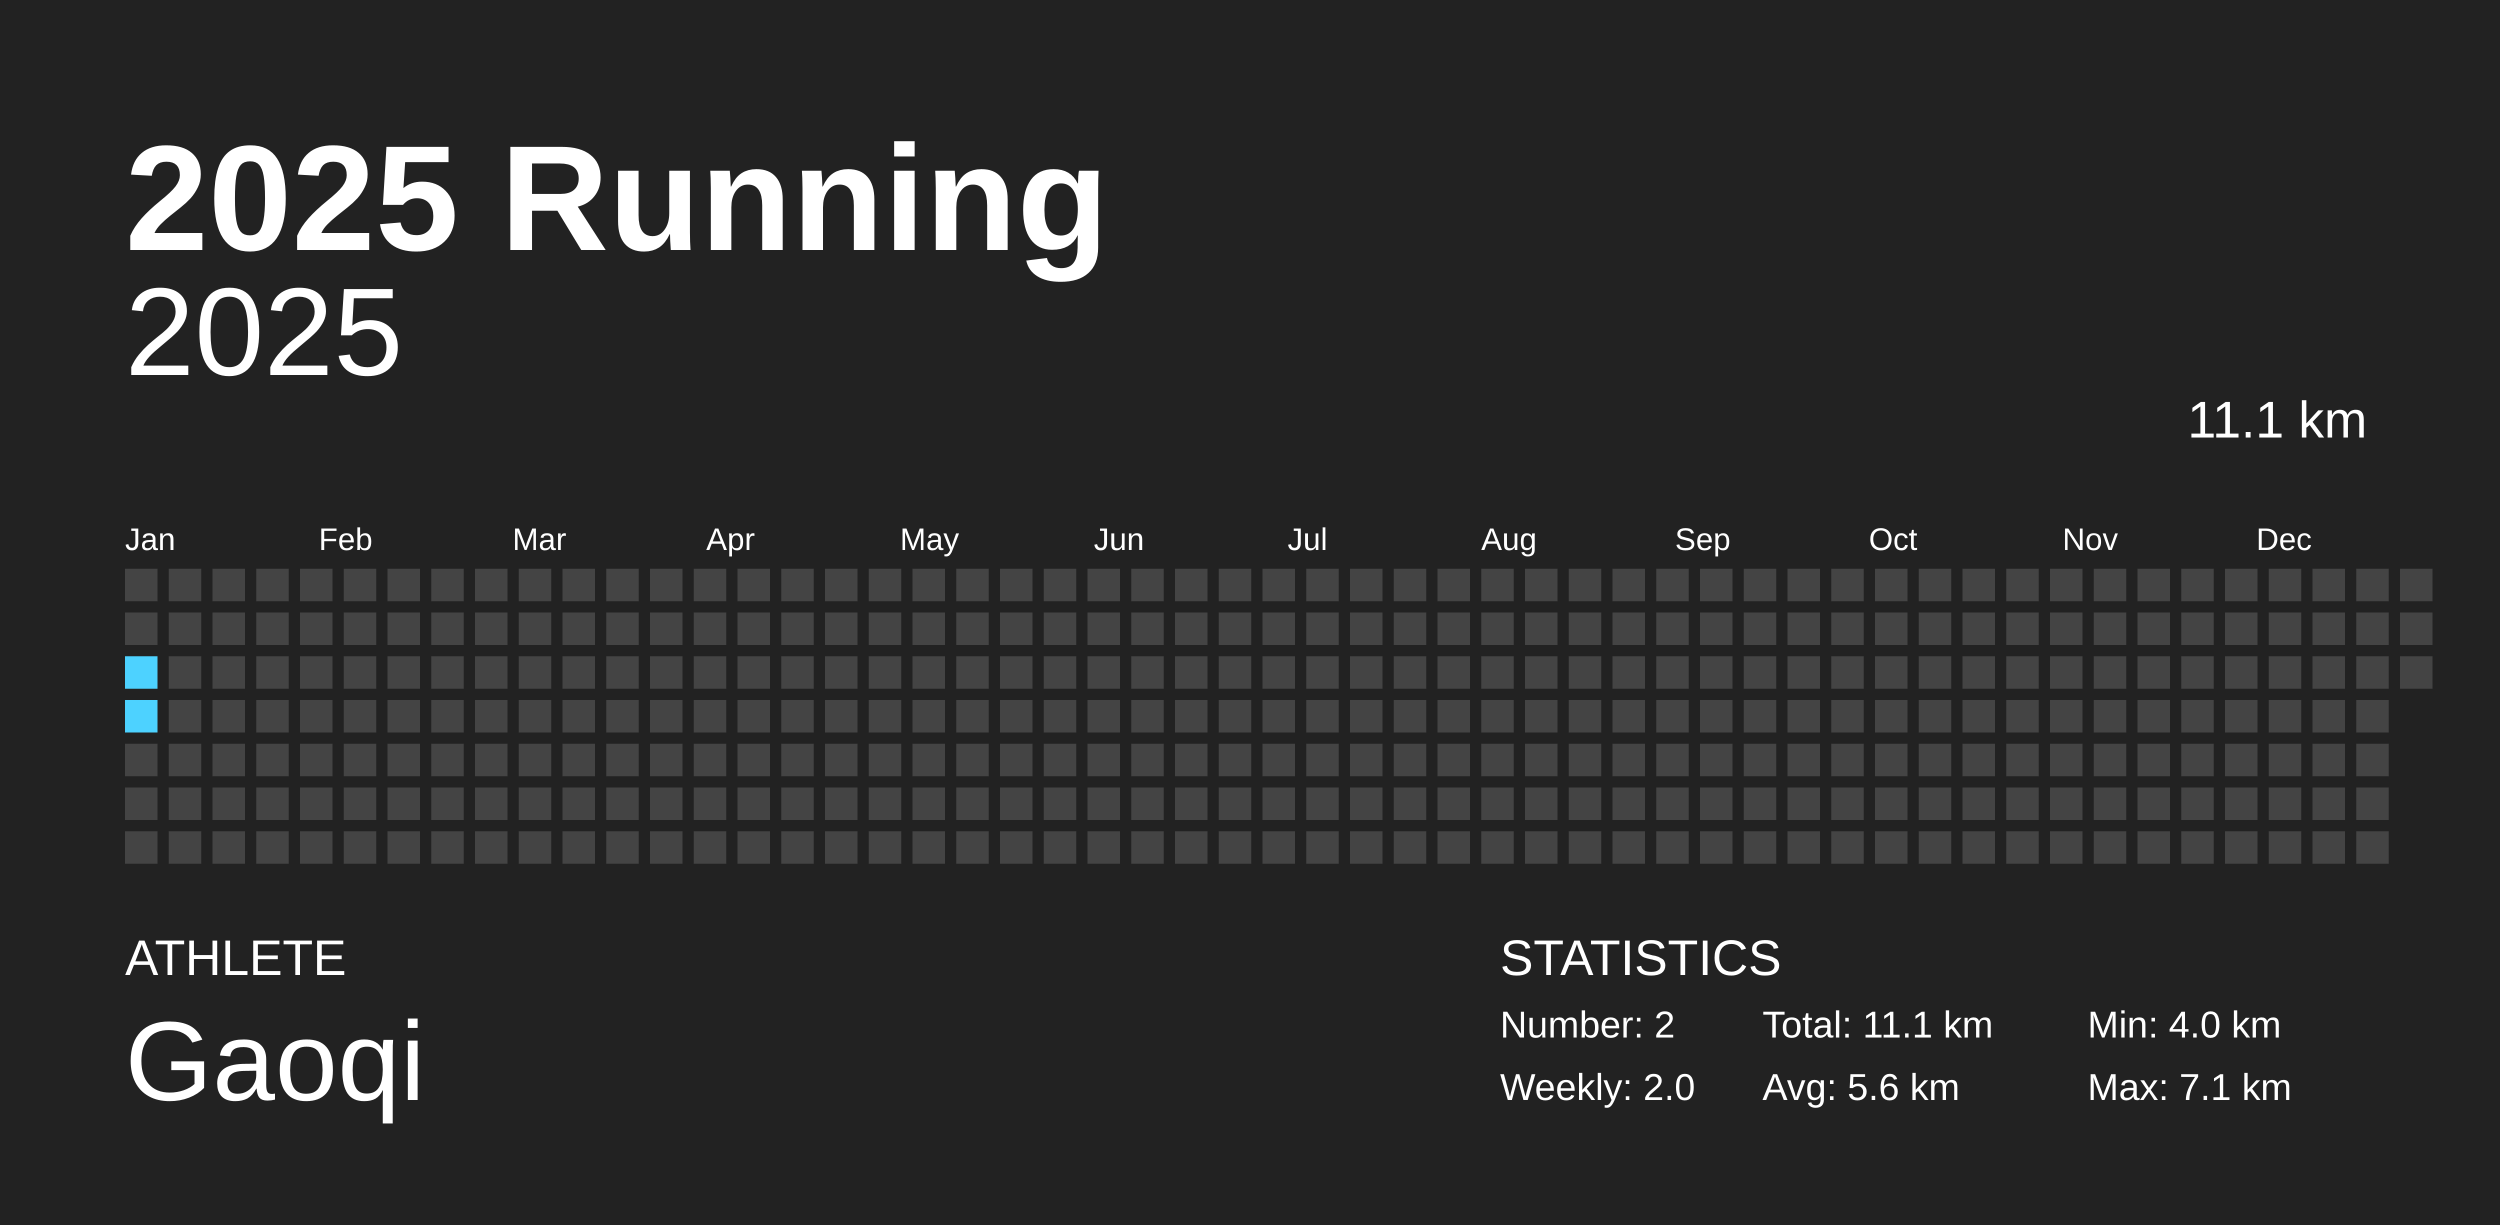
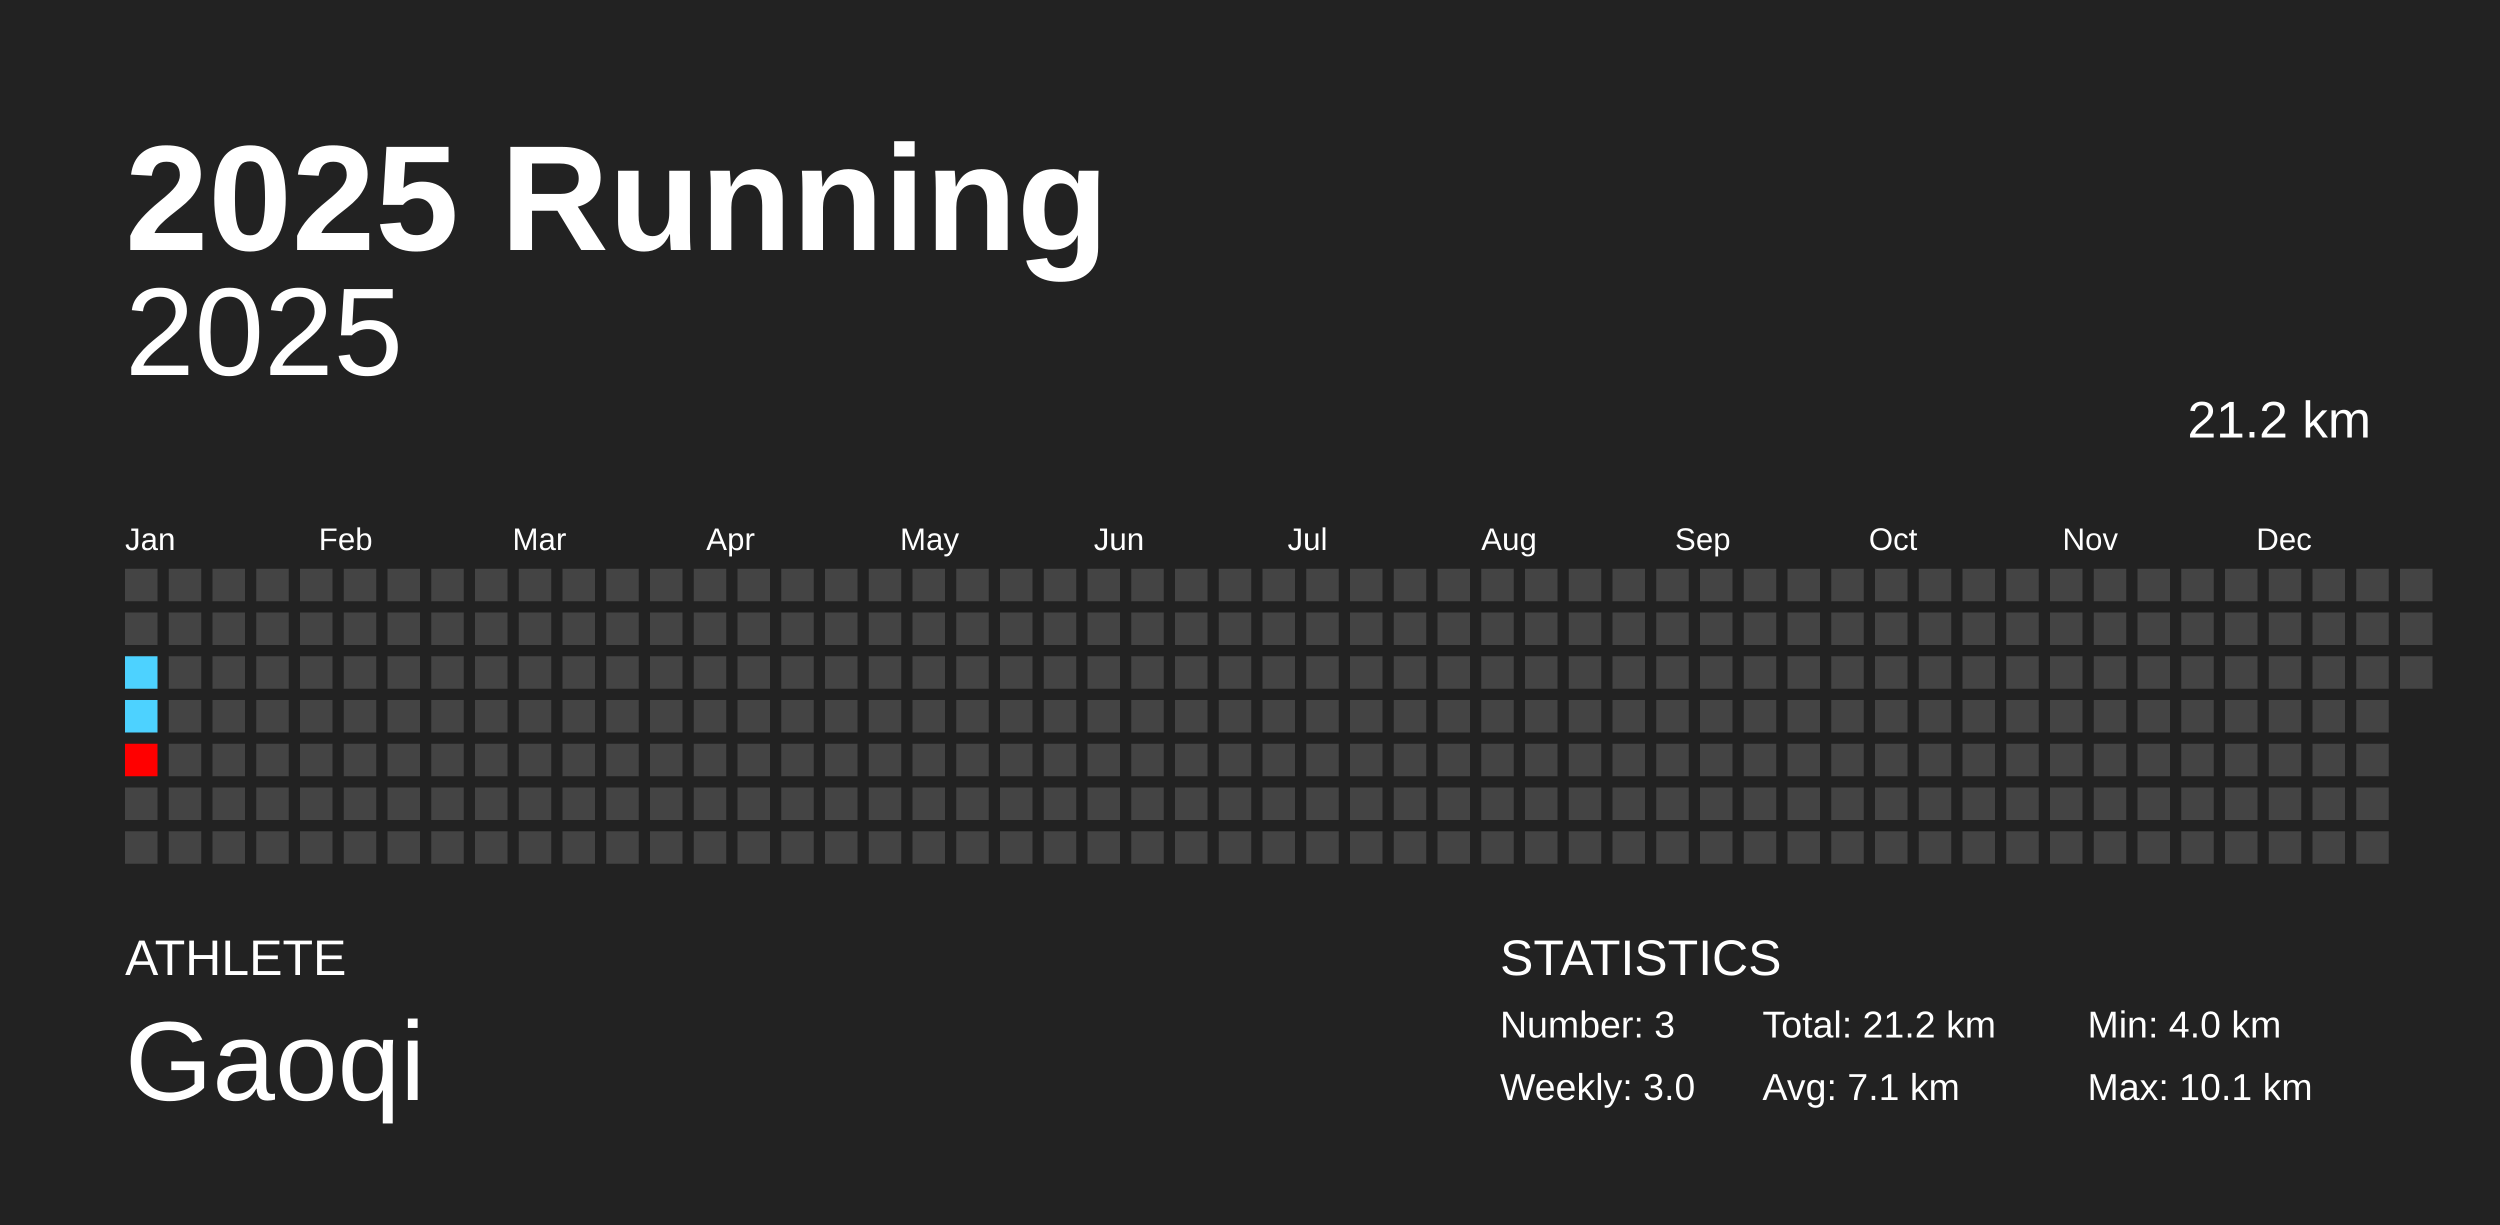
<svg xmlns="http://www.w3.org/2000/svg" baseProfile="full" height="98mm" version="1.1" viewBox="0,0,200,98" width="200mm">
  <defs />
  <rect fill="#222222" height="98" width="200" x="0" y="0" />
  <text fill="#FFFFFF" style="font-size:12px; font-family:Arial; font-weight:bold;" x="10" y="20">2025 Running</text>
  <text fill="#FFFFFF" style="font-size:4px; font-family:Arial" x="10" y="78">ATHLETE</text>
  <text fill="#FFFFFF" style="font-size:9px; font-family:Arial" x="10" y="88">Gaoqi</text>
  <text fill="#FFFFFF" style="font-size:4px; font-family:Arial" x="120" y="78">STATISTICS</text>
-   <text fill="#FFFFFF" style="font-size:3px; font-family:Arial" x="120" y="83">Number: 2</text>
-   <text fill="#FFFFFF" style="font-size:3px; font-family:Arial" x="120" y="88">Weekly: 2.0</text>
-   <text fill="#FFFFFF" style="font-size:3px; font-family:Arial" x="141" y="83">Total: 11.1 km</text>
-   <text fill="#FFFFFF" style="font-size:3px; font-family:Arial" x="141" y="88">Avg: 5.6 km</text>
+   <text fill="#FFFFFF" style="font-size:3px; font-family:Arial" x="120" y="83">Number: 3</text>
+   <text fill="#FFFFFF" style="font-size:3px; font-family:Arial" x="120" y="88">Weekly: 3.0</text>
+   <text fill="#FFFFFF" style="font-size:3px; font-family:Arial" x="141" y="83">Total: 21.2 km</text>
+   <text fill="#FFFFFF" style="font-size:3px; font-family:Arial" x="141" y="88">Avg: 7.1 km</text>
  <text fill="#FFFFFF" style="font-size:3px; font-family:Arial" x="167" y="83">Min: 4.0 km</text>
-   <text fill="#FFFFFF" style="font-size:3px; font-family:Arial" x="167" y="88">Max: 7.1 km</text>
+   <text fill="#FFFFFF" style="font-size:3px; font-family:Arial" x="167" y="88">Max: 10.1 km</text>
  <text alignment-baseline="hanging" fill="#FFFFFF" style="font-size:10.0px; font-family:Arial;" x="10" y="30">2025</text>
-   <text alignment-baseline="hanging" fill="#FFFFFF" style="font-size:4.125px; font-family:Arial;" x="175" y="35">11.1 km</text>
+   <text alignment-baseline="hanging" fill="#FFFFFF" style="font-size:4.125px; font-family:Arial;" x="175" y="35">21.2 km</text>
  <text fill="#FFFFFF" style="font-size:2.5px; font-family:Arial" x="10.0" y="44">Jan</text>
  <text fill="#FFFFFF" style="font-size:2.5px; font-family:Arial" x="25.5" y="44">Feb</text>
  <text fill="#FFFFFF" style="font-size:2.5px; font-family:Arial" x="41.0" y="44">Mar</text>
  <text fill="#FFFFFF" style="font-size:2.5px; font-family:Arial" x="56.5" y="44">Apr</text>
  <text fill="#FFFFFF" style="font-size:2.5px; font-family:Arial" x="72.0" y="44">May</text>
  <text fill="#FFFFFF" style="font-size:2.5px; font-family:Arial" x="87.5" y="44">Jun</text>
  <text fill="#FFFFFF" style="font-size:2.5px; font-family:Arial" x="103.0" y="44">Jul</text>
  <text fill="#FFFFFF" style="font-size:2.5px; font-family:Arial" x="118.5" y="44">Aug</text>
  <text fill="#FFFFFF" style="font-size:2.5px; font-family:Arial" x="134.0" y="44">Sep</text>
  <text fill="#FFFFFF" style="font-size:2.5px; font-family:Arial" x="149.5" y="44">Oct</text>
  <text fill="#FFFFFF" style="font-size:2.5px; font-family:Arial" x="165.0" y="44">Nov</text>
  <text fill="#FFFFFF" style="font-size:2.5px; font-family:Arial" x="180.5" y="44">Dec</text>
  <rect fill="#444444" height="2.6" width="2.6" x="10.0" y="45.5" />
  <rect fill="#444444" height="2.6" width="2.6" x="10.0" y="49.0" />
  <rect fill="#4dd2ff" height="2.6" width="2.6" x="10.0" y="52.5" />
  <rect fill="#4dd2ff" height="2.6" width="2.6" x="10.0" y="56.0" />
-   <rect fill="#444444" height="2.6" width="2.6" x="10.0" y="59.5" />
+   <rect fill="#ff0000" height="2.6" width="2.6" x="10.0" y="59.5" />
  <rect fill="#444444" height="2.6" width="2.6" x="10.0" y="63.0" />
  <rect fill="#444444" height="2.6" width="2.6" x="10.0" y="66.5" />
  <rect fill="#444444" height="2.6" width="2.6" x="13.5" y="45.5" />
  <rect fill="#444444" height="2.6" width="2.6" x="13.5" y="49.0" />
  <rect fill="#444444" height="2.6" width="2.6" x="13.5" y="52.5" />
  <rect fill="#444444" height="2.6" width="2.6" x="13.5" y="56.0" />
  <rect fill="#444444" height="2.6" width="2.6" x="13.5" y="59.5" />
  <rect fill="#444444" height="2.6" width="2.6" x="13.5" y="63.0" />
  <rect fill="#444444" height="2.6" width="2.6" x="13.5" y="66.5" />
  <rect fill="#444444" height="2.6" width="2.6" x="17.0" y="45.5" />
  <rect fill="#444444" height="2.6" width="2.6" x="17.0" y="49.0" />
  <rect fill="#444444" height="2.6" width="2.6" x="17.0" y="52.5" />
  <rect fill="#444444" height="2.6" width="2.6" x="17.0" y="56.0" />
  <rect fill="#444444" height="2.6" width="2.6" x="17.0" y="59.5" />
  <rect fill="#444444" height="2.6" width="2.6" x="17.0" y="63.0" />
  <rect fill="#444444" height="2.6" width="2.6" x="17.0" y="66.5" />
  <rect fill="#444444" height="2.6" width="2.6" x="20.5" y="45.5" />
  <rect fill="#444444" height="2.6" width="2.6" x="20.5" y="49.0" />
  <rect fill="#444444" height="2.6" width="2.6" x="20.5" y="52.5" />
  <rect fill="#444444" height="2.6" width="2.6" x="20.5" y="56.0" />
  <rect fill="#444444" height="2.6" width="2.6" x="20.5" y="59.5" />
  <rect fill="#444444" height="2.6" width="2.6" x="20.5" y="63.0" />
  <rect fill="#444444" height="2.6" width="2.6" x="20.5" y="66.5" />
  <rect fill="#444444" height="2.6" width="2.6" x="24.0" y="45.5" />
  <rect fill="#444444" height="2.6" width="2.6" x="24.0" y="49.0" />
  <rect fill="#444444" height="2.6" width="2.6" x="24.0" y="52.5" />
  <rect fill="#444444" height="2.6" width="2.6" x="24.0" y="56.0" />
  <rect fill="#444444" height="2.6" width="2.6" x="24.0" y="59.5" />
  <rect fill="#444444" height="2.6" width="2.6" x="24.0" y="63.0" />
  <rect fill="#444444" height="2.6" width="2.6" x="24.0" y="66.5" />
  <rect fill="#444444" height="2.6" width="2.6" x="27.5" y="45.5" />
  <rect fill="#444444" height="2.6" width="2.6" x="27.5" y="49.0" />
  <rect fill="#444444" height="2.6" width="2.6" x="27.5" y="52.5" />
  <rect fill="#444444" height="2.6" width="2.6" x="27.5" y="56.0" />
  <rect fill="#444444" height="2.6" width="2.6" x="27.5" y="59.5" />
  <rect fill="#444444" height="2.6" width="2.6" x="27.5" y="63.0" />
  <rect fill="#444444" height="2.6" width="2.6" x="27.5" y="66.5" />
  <rect fill="#444444" height="2.6" width="2.6" x="31.0" y="45.5" />
  <rect fill="#444444" height="2.6" width="2.6" x="31.0" y="49.0" />
  <rect fill="#444444" height="2.6" width="2.6" x="31.0" y="52.5" />
  <rect fill="#444444" height="2.6" width="2.6" x="31.0" y="56.0" />
  <rect fill="#444444" height="2.6" width="2.6" x="31.0" y="59.5" />
  <rect fill="#444444" height="2.6" width="2.6" x="31.0" y="63.0" />
  <rect fill="#444444" height="2.6" width="2.6" x="31.0" y="66.5" />
  <rect fill="#444444" height="2.6" width="2.6" x="34.5" y="45.5" />
  <rect fill="#444444" height="2.6" width="2.6" x="34.5" y="49.0" />
  <rect fill="#444444" height="2.6" width="2.6" x="34.5" y="52.5" />
  <rect fill="#444444" height="2.6" width="2.6" x="34.5" y="56.0" />
  <rect fill="#444444" height="2.6" width="2.6" x="34.5" y="59.5" />
  <rect fill="#444444" height="2.6" width="2.6" x="34.5" y="63.0" />
  <rect fill="#444444" height="2.6" width="2.6" x="34.5" y="66.5" />
  <rect fill="#444444" height="2.6" width="2.6" x="38.0" y="45.5" />
  <rect fill="#444444" height="2.6" width="2.6" x="38.0" y="49.0" />
  <rect fill="#444444" height="2.6" width="2.6" x="38.0" y="52.5" />
  <rect fill="#444444" height="2.6" width="2.6" x="38.0" y="56.0" />
  <rect fill="#444444" height="2.6" width="2.6" x="38.0" y="59.5" />
  <rect fill="#444444" height="2.6" width="2.6" x="38.0" y="63.0" />
  <rect fill="#444444" height="2.6" width="2.6" x="38.0" y="66.5" />
  <rect fill="#444444" height="2.6" width="2.6" x="41.5" y="45.5" />
  <rect fill="#444444" height="2.6" width="2.6" x="41.5" y="49.0" />
  <rect fill="#444444" height="2.6" width="2.6" x="41.5" y="52.5" />
  <rect fill="#444444" height="2.6" width="2.6" x="41.5" y="56.0" />
  <rect fill="#444444" height="2.6" width="2.6" x="41.5" y="59.5" />
  <rect fill="#444444" height="2.6" width="2.6" x="41.5" y="63.0" />
  <rect fill="#444444" height="2.6" width="2.6" x="41.5" y="66.5" />
  <rect fill="#444444" height="2.6" width="2.6" x="45.0" y="45.5" />
  <rect fill="#444444" height="2.6" width="2.6" x="45.0" y="49.0" />
  <rect fill="#444444" height="2.6" width="2.6" x="45.0" y="52.5" />
  <rect fill="#444444" height="2.6" width="2.6" x="45.0" y="56.0" />
  <rect fill="#444444" height="2.6" width="2.6" x="45.0" y="59.5" />
  <rect fill="#444444" height="2.6" width="2.6" x="45.0" y="63.0" />
  <rect fill="#444444" height="2.6" width="2.6" x="45.0" y="66.5" />
  <rect fill="#444444" height="2.6" width="2.6" x="48.5" y="45.5" />
  <rect fill="#444444" height="2.6" width="2.6" x="48.5" y="49.0" />
  <rect fill="#444444" height="2.6" width="2.6" x="48.5" y="52.5" />
  <rect fill="#444444" height="2.6" width="2.6" x="48.5" y="56.0" />
  <rect fill="#444444" height="2.6" width="2.6" x="48.5" y="59.5" />
  <rect fill="#444444" height="2.6" width="2.6" x="48.5" y="63.0" />
  <rect fill="#444444" height="2.6" width="2.6" x="48.5" y="66.5" />
  <rect fill="#444444" height="2.6" width="2.6" x="52.0" y="45.5" />
  <rect fill="#444444" height="2.6" width="2.6" x="52.0" y="49.0" />
  <rect fill="#444444" height="2.6" width="2.6" x="52.0" y="52.5" />
  <rect fill="#444444" height="2.6" width="2.6" x="52.0" y="56.0" />
  <rect fill="#444444" height="2.6" width="2.6" x="52.0" y="59.5" />
  <rect fill="#444444" height="2.6" width="2.6" x="52.0" y="63.0" />
  <rect fill="#444444" height="2.6" width="2.6" x="52.0" y="66.5" />
  <rect fill="#444444" height="2.6" width="2.6" x="55.5" y="45.5" />
  <rect fill="#444444" height="2.6" width="2.6" x="55.5" y="49.0" />
  <rect fill="#444444" height="2.6" width="2.6" x="55.5" y="52.5" />
  <rect fill="#444444" height="2.6" width="2.6" x="55.5" y="56.0" />
  <rect fill="#444444" height="2.6" width="2.6" x="55.5" y="59.5" />
  <rect fill="#444444" height="2.6" width="2.6" x="55.5" y="63.0" />
  <rect fill="#444444" height="2.6" width="2.6" x="55.5" y="66.5" />
  <rect fill="#444444" height="2.6" width="2.6" x="59.0" y="45.5" />
  <rect fill="#444444" height="2.6" width="2.6" x="59.0" y="49.0" />
  <rect fill="#444444" height="2.6" width="2.6" x="59.0" y="52.5" />
  <rect fill="#444444" height="2.6" width="2.6" x="59.0" y="56.0" />
  <rect fill="#444444" height="2.6" width="2.6" x="59.0" y="59.5" />
  <rect fill="#444444" height="2.6" width="2.6" x="59.0" y="63.0" />
  <rect fill="#444444" height="2.6" width="2.6" x="59.0" y="66.5" />
  <rect fill="#444444" height="2.6" width="2.6" x="62.5" y="45.5" />
  <rect fill="#444444" height="2.6" width="2.6" x="62.5" y="49.0" />
  <rect fill="#444444" height="2.6" width="2.6" x="62.5" y="52.5" />
  <rect fill="#444444" height="2.6" width="2.6" x="62.5" y="56.0" />
  <rect fill="#444444" height="2.6" width="2.6" x="62.5" y="59.5" />
  <rect fill="#444444" height="2.6" width="2.6" x="62.5" y="63.0" />
  <rect fill="#444444" height="2.6" width="2.6" x="62.5" y="66.5" />
  <rect fill="#444444" height="2.6" width="2.6" x="66.0" y="45.5" />
  <rect fill="#444444" height="2.6" width="2.6" x="66.0" y="49.0" />
  <rect fill="#444444" height="2.6" width="2.6" x="66.0" y="52.5" />
  <rect fill="#444444" height="2.6" width="2.6" x="66.0" y="56.0" />
  <rect fill="#444444" height="2.6" width="2.6" x="66.0" y="59.5" />
  <rect fill="#444444" height="2.6" width="2.6" x="66.0" y="63.0" />
  <rect fill="#444444" height="2.6" width="2.6" x="66.0" y="66.5" />
  <rect fill="#444444" height="2.6" width="2.6" x="69.5" y="45.5" />
  <rect fill="#444444" height="2.6" width="2.6" x="69.5" y="49.0" />
  <rect fill="#444444" height="2.6" width="2.6" x="69.5" y="52.5" />
  <rect fill="#444444" height="2.6" width="2.6" x="69.5" y="56.0" />
  <rect fill="#444444" height="2.6" width="2.6" x="69.5" y="59.5" />
  <rect fill="#444444" height="2.6" width="2.6" x="69.5" y="63.0" />
  <rect fill="#444444" height="2.6" width="2.6" x="69.5" y="66.5" />
  <rect fill="#444444" height="2.6" width="2.6" x="73.0" y="45.5" />
  <rect fill="#444444" height="2.6" width="2.6" x="73.0" y="49.0" />
  <rect fill="#444444" height="2.6" width="2.6" x="73.0" y="52.5" />
  <rect fill="#444444" height="2.6" width="2.6" x="73.0" y="56.0" />
  <rect fill="#444444" height="2.6" width="2.6" x="73.0" y="59.5" />
  <rect fill="#444444" height="2.6" width="2.6" x="73.0" y="63.0" />
  <rect fill="#444444" height="2.6" width="2.6" x="73.0" y="66.5" />
  <rect fill="#444444" height="2.6" width="2.6" x="76.5" y="45.5" />
  <rect fill="#444444" height="2.6" width="2.6" x="76.5" y="49.0" />
  <rect fill="#444444" height="2.6" width="2.6" x="76.5" y="52.5" />
  <rect fill="#444444" height="2.6" width="2.6" x="76.5" y="56.0" />
  <rect fill="#444444" height="2.6" width="2.6" x="76.5" y="59.5" />
  <rect fill="#444444" height="2.6" width="2.6" x="76.5" y="63.0" />
  <rect fill="#444444" height="2.6" width="2.6" x="76.5" y="66.5" />
  <rect fill="#444444" height="2.6" width="2.6" x="80.0" y="45.5" />
  <rect fill="#444444" height="2.6" width="2.6" x="80.0" y="49.0" />
  <rect fill="#444444" height="2.6" width="2.6" x="80.0" y="52.5" />
  <rect fill="#444444" height="2.6" width="2.6" x="80.0" y="56.0" />
  <rect fill="#444444" height="2.6" width="2.6" x="80.0" y="59.5" />
  <rect fill="#444444" height="2.6" width="2.6" x="80.0" y="63.0" />
  <rect fill="#444444" height="2.6" width="2.6" x="80.0" y="66.5" />
  <rect fill="#444444" height="2.6" width="2.6" x="83.5" y="45.5" />
  <rect fill="#444444" height="2.6" width="2.6" x="83.5" y="49.0" />
  <rect fill="#444444" height="2.6" width="2.6" x="83.5" y="52.5" />
  <rect fill="#444444" height="2.6" width="2.6" x="83.5" y="56.0" />
  <rect fill="#444444" height="2.6" width="2.6" x="83.5" y="59.5" />
  <rect fill="#444444" height="2.6" width="2.6" x="83.5" y="63.0" />
  <rect fill="#444444" height="2.6" width="2.6" x="83.5" y="66.5" />
  <rect fill="#444444" height="2.6" width="2.6" x="87.0" y="45.5" />
  <rect fill="#444444" height="2.6" width="2.6" x="87.0" y="49.0" />
  <rect fill="#444444" height="2.6" width="2.6" x="87.0" y="52.5" />
  <rect fill="#444444" height="2.6" width="2.6" x="87.0" y="56.0" />
  <rect fill="#444444" height="2.6" width="2.6" x="87.0" y="59.5" />
  <rect fill="#444444" height="2.6" width="2.6" x="87.0" y="63.0" />
  <rect fill="#444444" height="2.6" width="2.6" x="87.0" y="66.5" />
  <rect fill="#444444" height="2.6" width="2.6" x="90.5" y="45.5" />
  <rect fill="#444444" height="2.6" width="2.6" x="90.5" y="49.0" />
  <rect fill="#444444" height="2.6" width="2.6" x="90.5" y="52.5" />
  <rect fill="#444444" height="2.6" width="2.6" x="90.5" y="56.0" />
  <rect fill="#444444" height="2.6" width="2.6" x="90.5" y="59.5" />
  <rect fill="#444444" height="2.6" width="2.6" x="90.5" y="63.0" />
  <rect fill="#444444" height="2.6" width="2.6" x="90.5" y="66.5" />
  <rect fill="#444444" height="2.6" width="2.6" x="94.0" y="45.5" />
  <rect fill="#444444" height="2.6" width="2.6" x="94.0" y="49.0" />
  <rect fill="#444444" height="2.6" width="2.6" x="94.0" y="52.5" />
  <rect fill="#444444" height="2.6" width="2.6" x="94.0" y="56.0" />
  <rect fill="#444444" height="2.6" width="2.6" x="94.0" y="59.5" />
  <rect fill="#444444" height="2.6" width="2.6" x="94.0" y="63.0" />
  <rect fill="#444444" height="2.6" width="2.6" x="94.0" y="66.5" />
  <rect fill="#444444" height="2.6" width="2.6" x="97.5" y="45.5" />
  <rect fill="#444444" height="2.6" width="2.6" x="97.5" y="49.0" />
  <rect fill="#444444" height="2.6" width="2.6" x="97.5" y="52.5" />
  <rect fill="#444444" height="2.6" width="2.6" x="97.5" y="56.0" />
  <rect fill="#444444" height="2.6" width="2.6" x="97.5" y="59.5" />
  <rect fill="#444444" height="2.6" width="2.6" x="97.5" y="63.0" />
  <rect fill="#444444" height="2.6" width="2.6" x="97.5" y="66.5" />
  <rect fill="#444444" height="2.6" width="2.6" x="101.0" y="45.5" />
  <rect fill="#444444" height="2.6" width="2.6" x="101.0" y="49.0" />
  <rect fill="#444444" height="2.6" width="2.6" x="101.0" y="52.5" />
  <rect fill="#444444" height="2.6" width="2.6" x="101.0" y="56.0" />
  <rect fill="#444444" height="2.6" width="2.6" x="101.0" y="59.5" />
  <rect fill="#444444" height="2.6" width="2.6" x="101.0" y="63.0" />
  <rect fill="#444444" height="2.6" width="2.6" x="101.0" y="66.5" />
  <rect fill="#444444" height="2.6" width="2.6" x="104.5" y="45.5" />
  <rect fill="#444444" height="2.6" width="2.6" x="104.5" y="49.0" />
  <rect fill="#444444" height="2.6" width="2.6" x="104.5" y="52.5" />
  <rect fill="#444444" height="2.6" width="2.6" x="104.5" y="56.0" />
  <rect fill="#444444" height="2.6" width="2.6" x="104.5" y="59.5" />
  <rect fill="#444444" height="2.6" width="2.6" x="104.5" y="63.0" />
  <rect fill="#444444" height="2.6" width="2.6" x="104.5" y="66.5" />
  <rect fill="#444444" height="2.6" width="2.6" x="108.0" y="45.5" />
  <rect fill="#444444" height="2.6" width="2.6" x="108.0" y="49.0" />
  <rect fill="#444444" height="2.6" width="2.6" x="108.0" y="52.5" />
  <rect fill="#444444" height="2.6" width="2.6" x="108.0" y="56.0" />
  <rect fill="#444444" height="2.6" width="2.6" x="108.0" y="59.5" />
  <rect fill="#444444" height="2.6" width="2.6" x="108.0" y="63.0" />
  <rect fill="#444444" height="2.6" width="2.6" x="108.0" y="66.5" />
  <rect fill="#444444" height="2.6" width="2.6" x="111.5" y="45.5" />
  <rect fill="#444444" height="2.6" width="2.6" x="111.5" y="49.0" />
  <rect fill="#444444" height="2.6" width="2.6" x="111.5" y="52.5" />
  <rect fill="#444444" height="2.6" width="2.6" x="111.5" y="56.0" />
  <rect fill="#444444" height="2.6" width="2.6" x="111.5" y="59.5" />
  <rect fill="#444444" height="2.6" width="2.6" x="111.5" y="63.0" />
  <rect fill="#444444" height="2.6" width="2.6" x="111.5" y="66.5" />
  <rect fill="#444444" height="2.6" width="2.6" x="115.0" y="45.5" />
  <rect fill="#444444" height="2.6" width="2.6" x="115.0" y="49.0" />
  <rect fill="#444444" height="2.6" width="2.6" x="115.0" y="52.5" />
  <rect fill="#444444" height="2.6" width="2.6" x="115.0" y="56.0" />
  <rect fill="#444444" height="2.6" width="2.6" x="115.0" y="59.5" />
  <rect fill="#444444" height="2.6" width="2.6" x="115.0" y="63.0" />
  <rect fill="#444444" height="2.6" width="2.6" x="115.0" y="66.5" />
  <rect fill="#444444" height="2.6" width="2.6" x="118.5" y="45.5" />
  <rect fill="#444444" height="2.6" width="2.6" x="118.5" y="49.0" />
  <rect fill="#444444" height="2.6" width="2.6" x="118.5" y="52.5" />
  <rect fill="#444444" height="2.6" width="2.6" x="118.5" y="56.0" />
  <rect fill="#444444" height="2.6" width="2.6" x="118.5" y="59.5" />
  <rect fill="#444444" height="2.6" width="2.6" x="118.5" y="63.0" />
  <rect fill="#444444" height="2.6" width="2.6" x="118.5" y="66.5" />
  <rect fill="#444444" height="2.6" width="2.6" x="122.0" y="45.5" />
  <rect fill="#444444" height="2.6" width="2.6" x="122.0" y="49.0" />
  <rect fill="#444444" height="2.6" width="2.6" x="122.0" y="52.5" />
  <rect fill="#444444" height="2.6" width="2.6" x="122.0" y="56.0" />
  <rect fill="#444444" height="2.6" width="2.6" x="122.0" y="59.5" />
  <rect fill="#444444" height="2.6" width="2.6" x="122.0" y="63.0" />
  <rect fill="#444444" height="2.6" width="2.6" x="122.0" y="66.5" />
  <rect fill="#444444" height="2.6" width="2.6" x="125.5" y="45.5" />
  <rect fill="#444444" height="2.6" width="2.6" x="125.5" y="49.0" />
  <rect fill="#444444" height="2.6" width="2.6" x="125.5" y="52.5" />
  <rect fill="#444444" height="2.6" width="2.6" x="125.5" y="56.0" />
  <rect fill="#444444" height="2.6" width="2.6" x="125.5" y="59.5" />
  <rect fill="#444444" height="2.6" width="2.6" x="125.5" y="63.0" />
  <rect fill="#444444" height="2.6" width="2.6" x="125.5" y="66.5" />
  <rect fill="#444444" height="2.6" width="2.6" x="129.0" y="45.5" />
  <rect fill="#444444" height="2.6" width="2.6" x="129.0" y="49.0" />
  <rect fill="#444444" height="2.6" width="2.6" x="129.0" y="52.5" />
  <rect fill="#444444" height="2.6" width="2.6" x="129.0" y="56.0" />
  <rect fill="#444444" height="2.6" width="2.6" x="129.0" y="59.5" />
  <rect fill="#444444" height="2.6" width="2.6" x="129.0" y="63.0" />
  <rect fill="#444444" height="2.6" width="2.6" x="129.0" y="66.5" />
  <rect fill="#444444" height="2.6" width="2.6" x="132.5" y="45.5" />
  <rect fill="#444444" height="2.6" width="2.6" x="132.5" y="49.0" />
  <rect fill="#444444" height="2.6" width="2.6" x="132.5" y="52.5" />
  <rect fill="#444444" height="2.6" width="2.6" x="132.5" y="56.0" />
  <rect fill="#444444" height="2.6" width="2.6" x="132.5" y="59.5" />
  <rect fill="#444444" height="2.6" width="2.6" x="132.5" y="63.0" />
  <rect fill="#444444" height="2.6" width="2.6" x="132.5" y="66.5" />
  <rect fill="#444444" height="2.6" width="2.6" x="136.0" y="45.5" />
  <rect fill="#444444" height="2.6" width="2.6" x="136.0" y="49.0" />
  <rect fill="#444444" height="2.6" width="2.6" x="136.0" y="52.5" />
  <rect fill="#444444" height="2.6" width="2.6" x="136.0" y="56.0" />
  <rect fill="#444444" height="2.6" width="2.6" x="136.0" y="59.5" />
  <rect fill="#444444" height="2.6" width="2.6" x="136.0" y="63.0" />
  <rect fill="#444444" height="2.6" width="2.6" x="136.0" y="66.5" />
  <rect fill="#444444" height="2.6" width="2.6" x="139.5" y="45.5" />
  <rect fill="#444444" height="2.6" width="2.6" x="139.5" y="49.0" />
  <rect fill="#444444" height="2.6" width="2.6" x="139.5" y="52.5" />
  <rect fill="#444444" height="2.6" width="2.6" x="139.5" y="56.0" />
  <rect fill="#444444" height="2.6" width="2.6" x="139.5" y="59.5" />
  <rect fill="#444444" height="2.6" width="2.6" x="139.5" y="63.0" />
  <rect fill="#444444" height="2.6" width="2.6" x="139.5" y="66.5" />
  <rect fill="#444444" height="2.6" width="2.6" x="143.0" y="45.5" />
  <rect fill="#444444" height="2.6" width="2.6" x="143.0" y="49.0" />
  <rect fill="#444444" height="2.6" width="2.6" x="143.0" y="52.5" />
  <rect fill="#444444" height="2.6" width="2.6" x="143.0" y="56.0" />
  <rect fill="#444444" height="2.6" width="2.6" x="143.0" y="59.5" />
  <rect fill="#444444" height="2.6" width="2.6" x="143.0" y="63.0" />
  <rect fill="#444444" height="2.6" width="2.6" x="143.0" y="66.5" />
  <rect fill="#444444" height="2.6" width="2.6" x="146.5" y="45.5" />
  <rect fill="#444444" height="2.6" width="2.6" x="146.5" y="49.0" />
  <rect fill="#444444" height="2.6" width="2.6" x="146.5" y="52.5" />
  <rect fill="#444444" height="2.6" width="2.6" x="146.5" y="56.0" />
  <rect fill="#444444" height="2.6" width="2.6" x="146.5" y="59.5" />
  <rect fill="#444444" height="2.6" width="2.6" x="146.5" y="63.0" />
  <rect fill="#444444" height="2.6" width="2.6" x="146.5" y="66.5" />
  <rect fill="#444444" height="2.6" width="2.6" x="150.0" y="45.5" />
  <rect fill="#444444" height="2.6" width="2.6" x="150.0" y="49.0" />
  <rect fill="#444444" height="2.6" width="2.6" x="150.0" y="52.5" />
  <rect fill="#444444" height="2.6" width="2.6" x="150.0" y="56.0" />
  <rect fill="#444444" height="2.6" width="2.6" x="150.0" y="59.5" />
  <rect fill="#444444" height="2.6" width="2.6" x="150.0" y="63.0" />
  <rect fill="#444444" height="2.6" width="2.6" x="150.0" y="66.5" />
  <rect fill="#444444" height="2.6" width="2.6" x="153.5" y="45.5" />
  <rect fill="#444444" height="2.6" width="2.6" x="153.5" y="49.0" />
  <rect fill="#444444" height="2.6" width="2.6" x="153.5" y="52.5" />
  <rect fill="#444444" height="2.6" width="2.6" x="153.5" y="56.0" />
  <rect fill="#444444" height="2.6" width="2.6" x="153.5" y="59.5" />
  <rect fill="#444444" height="2.6" width="2.6" x="153.5" y="63.0" />
  <rect fill="#444444" height="2.6" width="2.6" x="153.5" y="66.5" />
  <rect fill="#444444" height="2.6" width="2.6" x="157.0" y="45.5" />
  <rect fill="#444444" height="2.6" width="2.6" x="157.0" y="49.0" />
  <rect fill="#444444" height="2.6" width="2.6" x="157.0" y="52.5" />
  <rect fill="#444444" height="2.6" width="2.6" x="157.0" y="56.0" />
  <rect fill="#444444" height="2.6" width="2.6" x="157.0" y="59.5" />
  <rect fill="#444444" height="2.6" width="2.6" x="157.0" y="63.0" />
  <rect fill="#444444" height="2.6" width="2.6" x="157.0" y="66.5" />
  <rect fill="#444444" height="2.6" width="2.6" x="160.5" y="45.5" />
  <rect fill="#444444" height="2.6" width="2.6" x="160.5" y="49.0" />
  <rect fill="#444444" height="2.6" width="2.6" x="160.5" y="52.5" />
  <rect fill="#444444" height="2.6" width="2.6" x="160.5" y="56.0" />
  <rect fill="#444444" height="2.6" width="2.6" x="160.5" y="59.5" />
  <rect fill="#444444" height="2.6" width="2.6" x="160.5" y="63.0" />
  <rect fill="#444444" height="2.6" width="2.6" x="160.5" y="66.5" />
  <rect fill="#444444" height="2.6" width="2.6" x="164.0" y="45.5" />
  <rect fill="#444444" height="2.6" width="2.6" x="164.0" y="49.0" />
  <rect fill="#444444" height="2.6" width="2.6" x="164.0" y="52.5" />
  <rect fill="#444444" height="2.6" width="2.6" x="164.0" y="56.0" />
  <rect fill="#444444" height="2.6" width="2.6" x="164.0" y="59.5" />
  <rect fill="#444444" height="2.6" width="2.6" x="164.0" y="63.0" />
  <rect fill="#444444" height="2.6" width="2.6" x="164.0" y="66.5" />
  <rect fill="#444444" height="2.6" width="2.6" x="167.5" y="45.5" />
  <rect fill="#444444" height="2.6" width="2.6" x="167.5" y="49.0" />
  <rect fill="#444444" height="2.6" width="2.6" x="167.5" y="52.5" />
  <rect fill="#444444" height="2.6" width="2.6" x="167.5" y="56.0" />
  <rect fill="#444444" height="2.6" width="2.6" x="167.5" y="59.5" />
  <rect fill="#444444" height="2.6" width="2.6" x="167.5" y="63.0" />
  <rect fill="#444444" height="2.6" width="2.6" x="167.5" y="66.5" />
  <rect fill="#444444" height="2.6" width="2.6" x="171.0" y="45.5" />
  <rect fill="#444444" height="2.6" width="2.6" x="171.0" y="49.0" />
  <rect fill="#444444" height="2.6" width="2.6" x="171.0" y="52.5" />
  <rect fill="#444444" height="2.6" width="2.6" x="171.0" y="56.0" />
  <rect fill="#444444" height="2.6" width="2.6" x="171.0" y="59.5" />
  <rect fill="#444444" height="2.6" width="2.6" x="171.0" y="63.0" />
  <rect fill="#444444" height="2.6" width="2.6" x="171.0" y="66.5" />
  <rect fill="#444444" height="2.6" width="2.6" x="174.5" y="45.5" />
  <rect fill="#444444" height="2.6" width="2.6" x="174.5" y="49.0" />
  <rect fill="#444444" height="2.6" width="2.6" x="174.5" y="52.5" />
  <rect fill="#444444" height="2.6" width="2.6" x="174.5" y="56.0" />
  <rect fill="#444444" height="2.6" width="2.6" x="174.5" y="59.5" />
  <rect fill="#444444" height="2.6" width="2.6" x="174.5" y="63.0" />
  <rect fill="#444444" height="2.6" width="2.6" x="174.5" y="66.5" />
  <rect fill="#444444" height="2.6" width="2.6" x="178.0" y="45.5" />
  <rect fill="#444444" height="2.6" width="2.6" x="178.0" y="49.0" />
  <rect fill="#444444" height="2.6" width="2.6" x="178.0" y="52.5" />
  <rect fill="#444444" height="2.6" width="2.6" x="178.0" y="56.0" />
  <rect fill="#444444" height="2.6" width="2.6" x="178.0" y="59.5" />
  <rect fill="#444444" height="2.6" width="2.6" x="178.0" y="63.0" />
  <rect fill="#444444" height="2.6" width="2.6" x="178.0" y="66.5" />
  <rect fill="#444444" height="2.6" width="2.6" x="181.5" y="45.5" />
  <rect fill="#444444" height="2.6" width="2.6" x="181.5" y="49.0" />
  <rect fill="#444444" height="2.6" width="2.6" x="181.5" y="52.5" />
  <rect fill="#444444" height="2.6" width="2.6" x="181.5" y="56.0" />
  <rect fill="#444444" height="2.6" width="2.6" x="181.5" y="59.5" />
  <rect fill="#444444" height="2.6" width="2.6" x="181.5" y="63.0" />
  <rect fill="#444444" height="2.6" width="2.6" x="181.5" y="66.5" />
  <rect fill="#444444" height="2.6" width="2.6" x="185.0" y="45.5" />
  <rect fill="#444444" height="2.6" width="2.6" x="185.0" y="49.0" />
  <rect fill="#444444" height="2.6" width="2.6" x="185.0" y="52.5" />
  <rect fill="#444444" height="2.6" width="2.6" x="185.0" y="56.0" />
  <rect fill="#444444" height="2.6" width="2.6" x="185.0" y="59.5" />
  <rect fill="#444444" height="2.6" width="2.6" x="185.0" y="63.0" />
  <rect fill="#444444" height="2.6" width="2.6" x="185.0" y="66.5" />
  <rect fill="#444444" height="2.6" width="2.6" x="188.5" y="45.5" />
  <rect fill="#444444" height="2.6" width="2.6" x="188.5" y="49.0" />
  <rect fill="#444444" height="2.6" width="2.6" x="188.5" y="52.5" />
  <rect fill="#444444" height="2.6" width="2.6" x="188.5" y="56.0" />
  <rect fill="#444444" height="2.6" width="2.6" x="188.5" y="59.5" />
  <rect fill="#444444" height="2.6" width="2.6" x="188.5" y="63.0" />
  <rect fill="#444444" height="2.6" width="2.6" x="188.5" y="66.5" />
  <rect fill="#444444" height="2.6" width="2.6" x="192.0" y="45.5" />
  <rect fill="#444444" height="2.6" width="2.6" x="192.0" y="49.0" />
  <rect fill="#444444" height="2.6" width="2.6" x="192.0" y="52.5" />
</svg>
